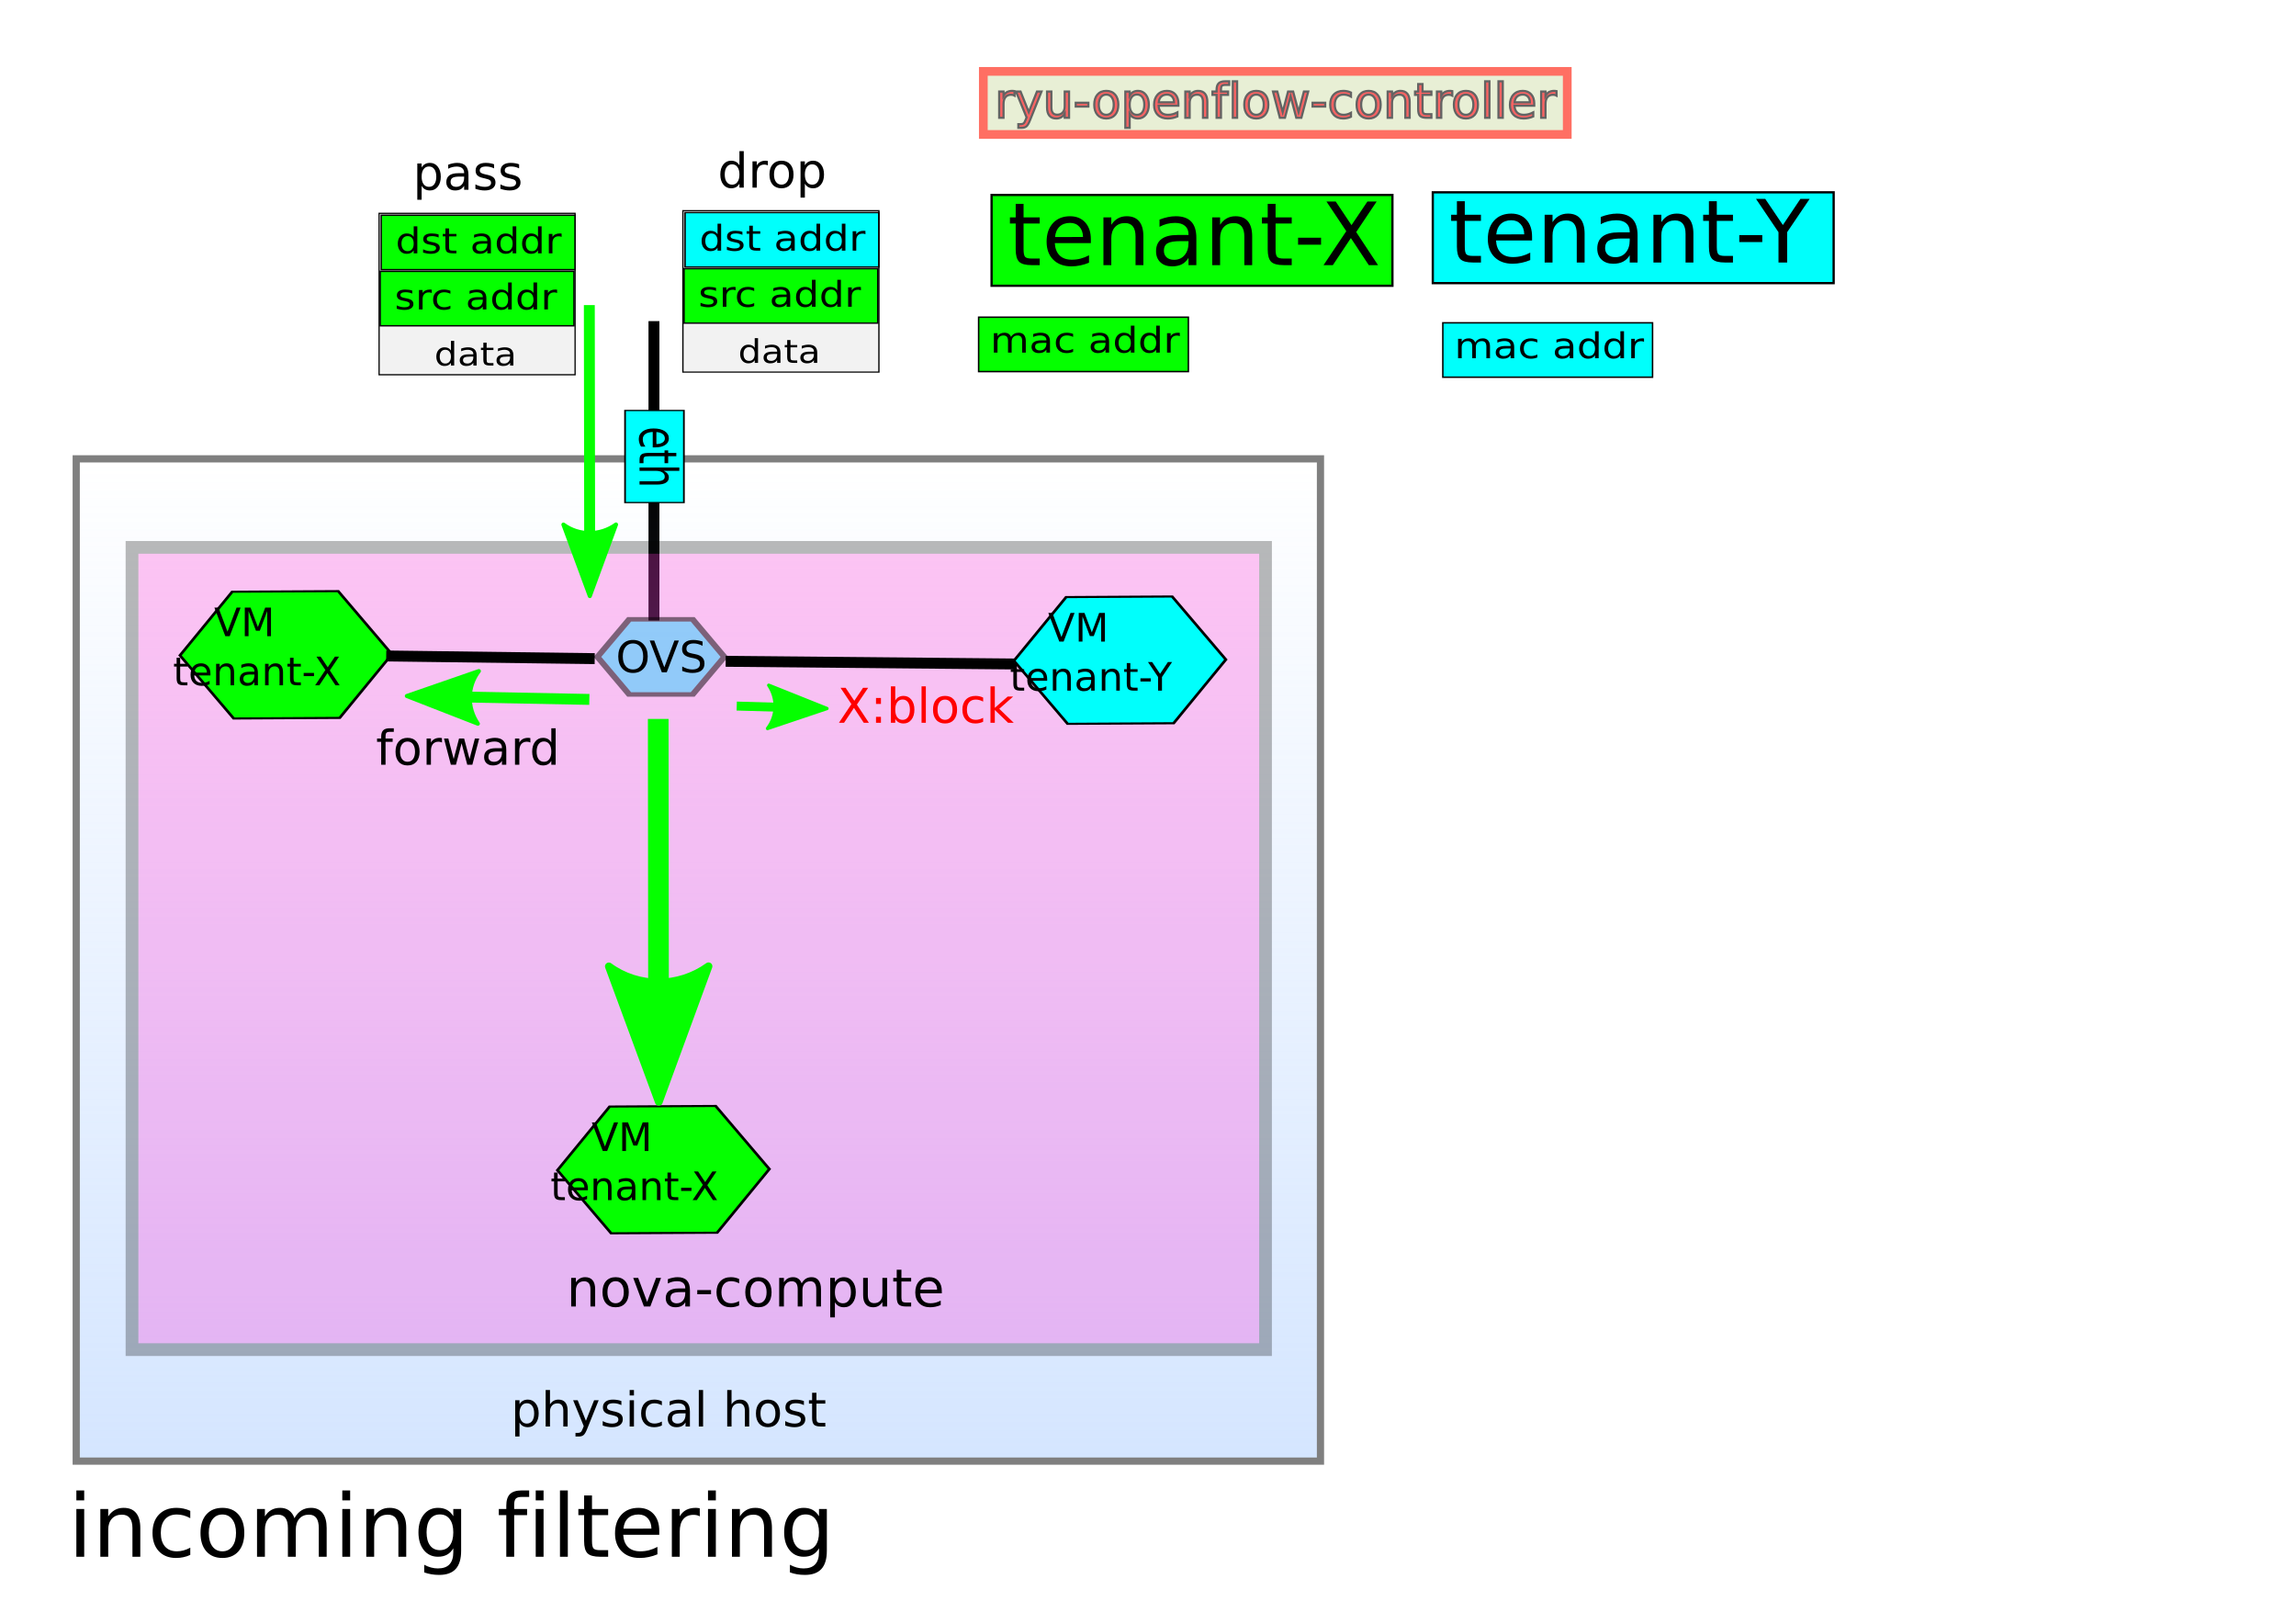
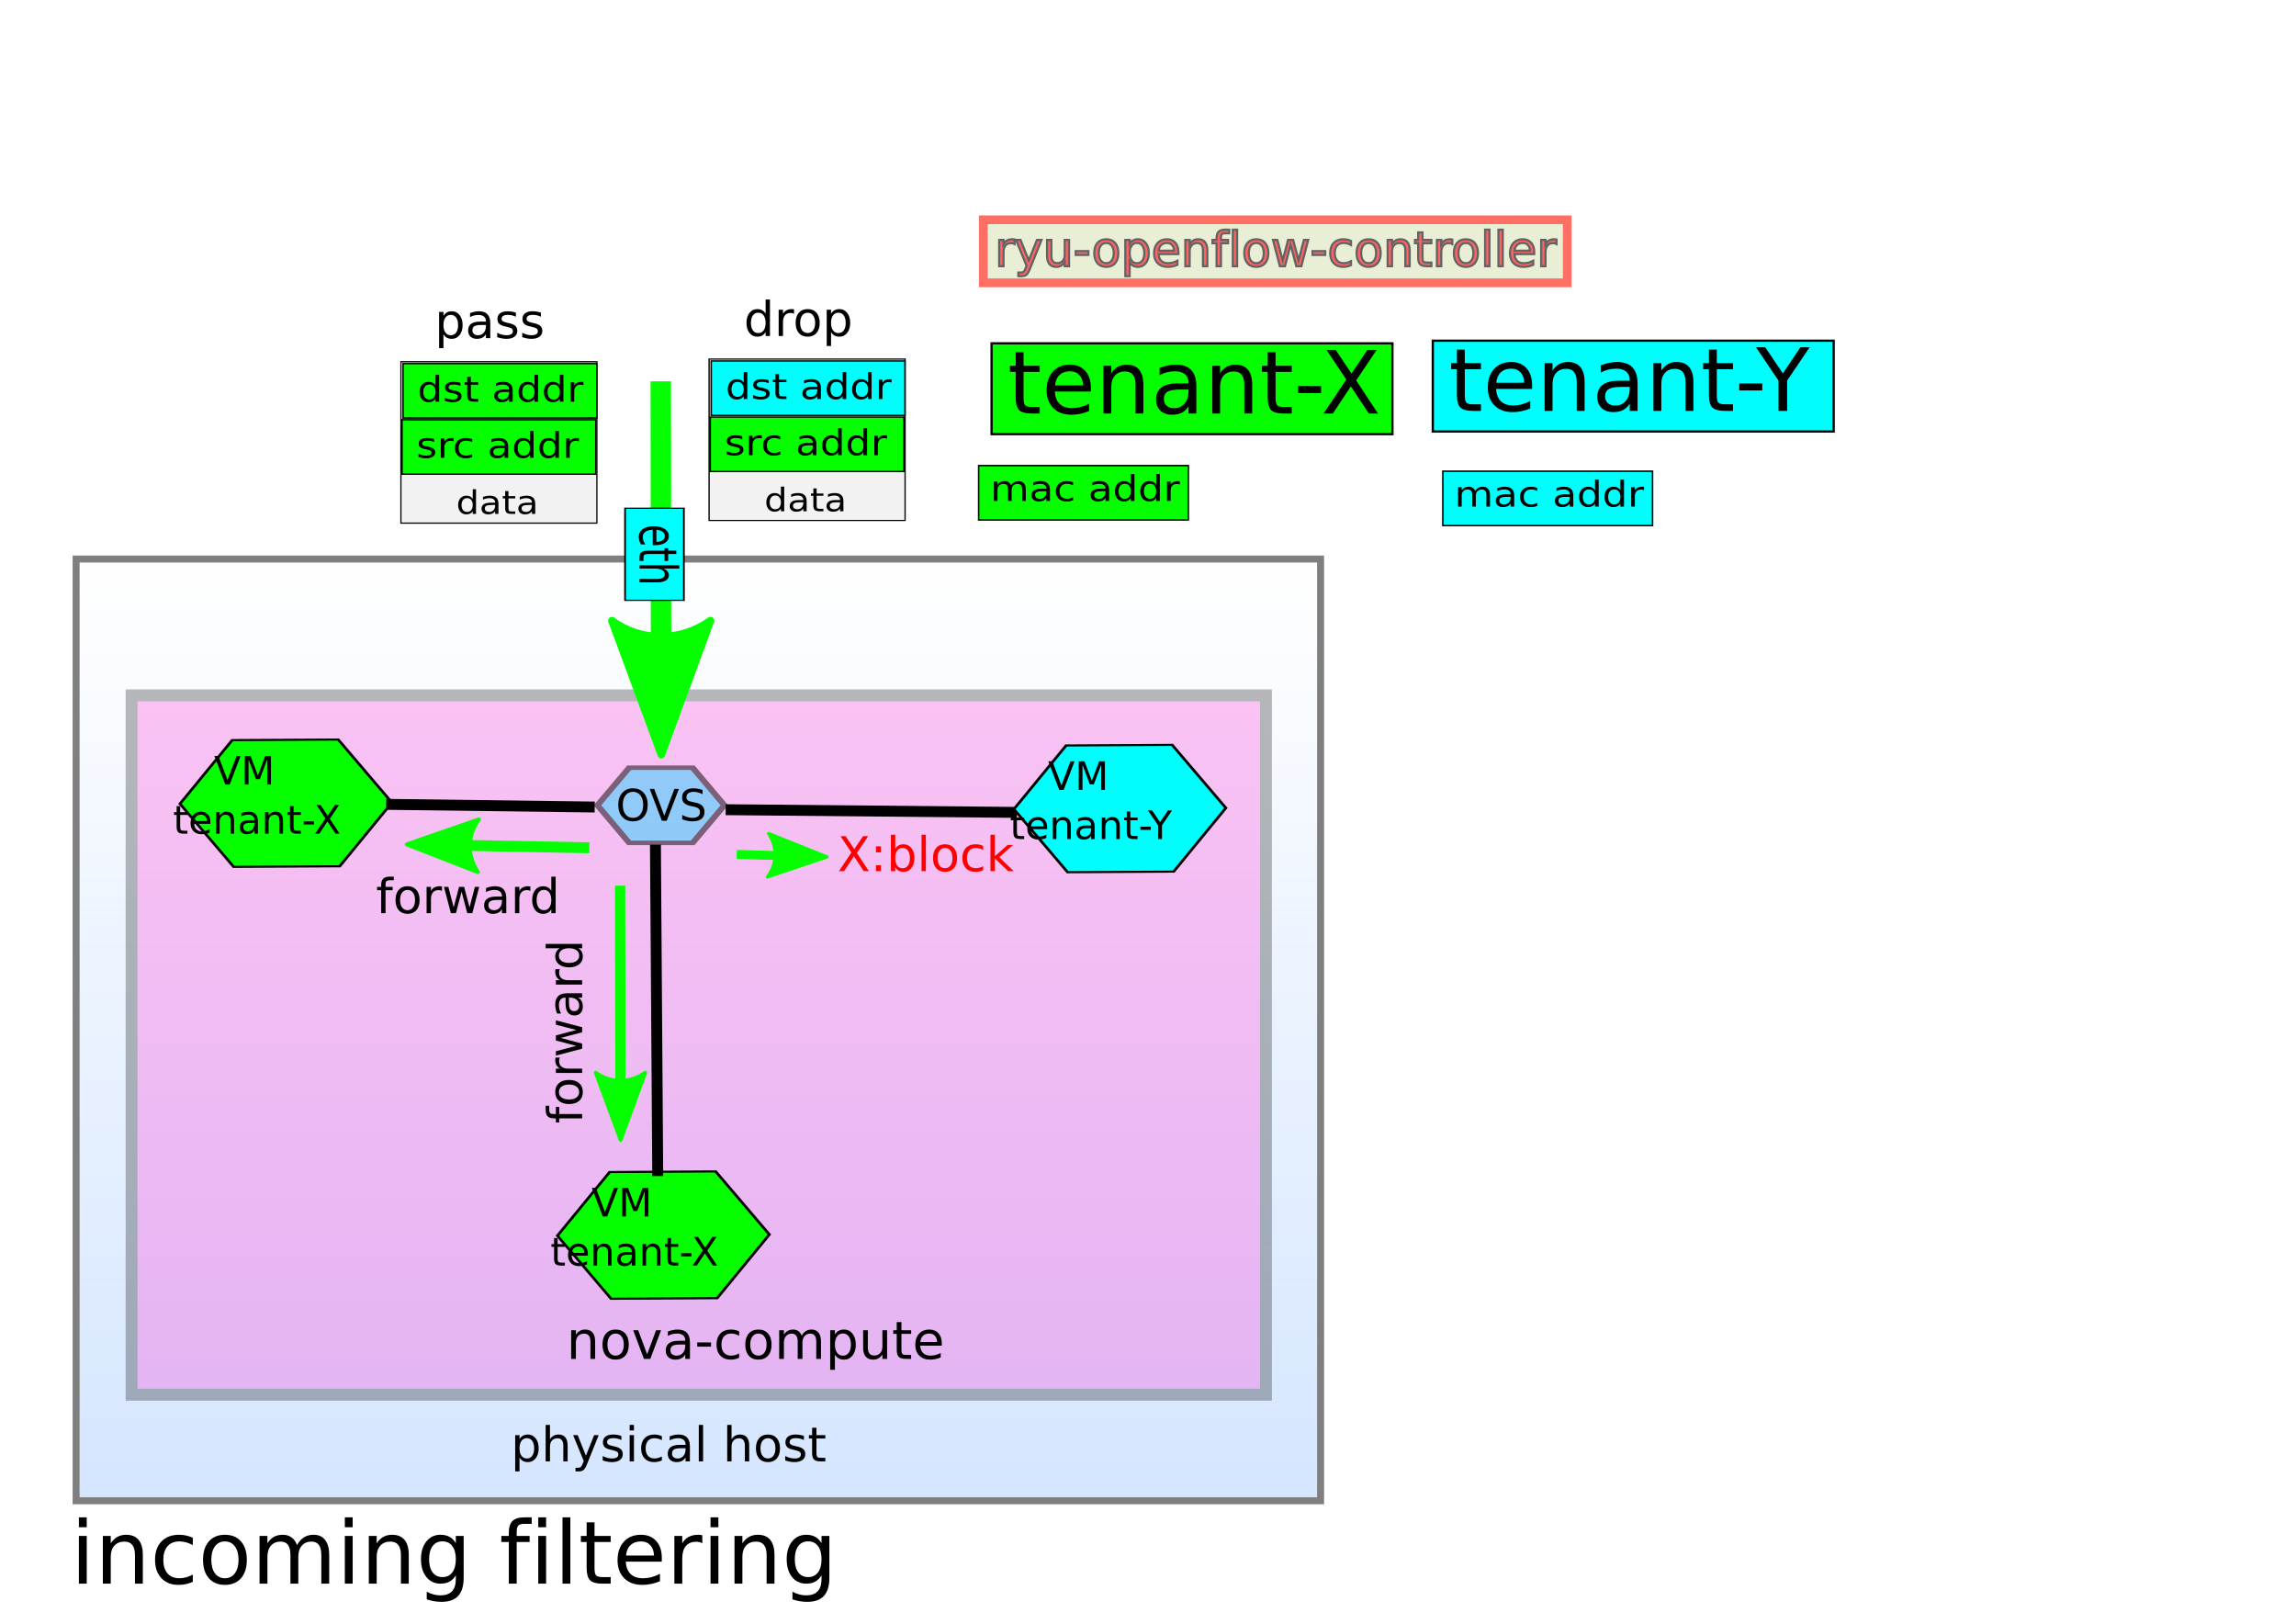
<svg xmlns="http://www.w3.org/2000/svg" xmlns:ns1="http://www.openswatchbook.org/uri/2009/osb" xmlns:xlink="http://www.w3.org/1999/xlink" width="1052.362" height="744.094" id="svg2" version="1.1">
  <defs id="defs4">
    <marker style="overflow:visible;" id="Arrow1Send" refX="0.0" refY="0.0" orient="auto">
      <path transform="scale(0.2) rotate(180) translate(6,0)" style="fill-rule:evenodd;stroke:#000000;stroke-width:1.0pt;marker-start:none;" d="M 0.0,0.0 L 5.0,-5.0 L -12.5,0.0 L 5.0,5.0 L 0.0,0.0 z " id="path4154" />
    </marker>
    <marker orient="auto" refY="0.0" refX="0.0" id="Arrow2Mend" style="overflow:visible;">
      <path id="path4166" style="font-size:12.0;fill-rule:evenodd;stroke-width:0.625;stroke-linejoin:round;" d="M 8.719,4.034 L -2.207,0.016 L 8.719,-4.002 C 6.973,-1.63 6.983,1.616 8.719,4.034 z " transform="scale(0.6) rotate(180) translate(0,0)" />
    </marker>
    <marker orient="auto" refY="0.0" refX="0.0" id="Arrow2Lstart" style="overflow:visible">
      <path id="path5113" style="font-size:12.0;fill-rule:evenodd;stroke-width:0.625;stroke-linejoin:round" d="M 8.719,4.034 L -2.207,0.016 L 8.719,-4.002 C 6.973,-1.63 6.983,1.616 8.719,4.034 z " transform="scale(1.1) translate(1,0)" />
    </marker>
    <linearGradient id="linearGradient6493" ns1:paint="solid">
      <stop style="stop-color:#000000;stop-opacity:1;" offset="0" id="stop6495" />
    </linearGradient>
    <linearGradient id="linearGradient5313" ns1:paint="solid">
      <stop style="stop-color:#5555ff;stop-opacity:1;" offset="0" id="stop5315" />
    </linearGradient>
    <marker orient="auto" refY="0.0" refX="0.0" id="Arrow1Mend" style="overflow:visible;">
      <path id="path5567" d="M 0.0,0.0 L 5.0,-5.0 L -12.5,0.0 L 5.0,5.0 L 0.0,0.0 z " style="fill-rule:evenodd;stroke:#000000;stroke-width:1.0pt;marker-start:none;" transform="scale(0.4) rotate(180) translate(10,0)" />
    </marker>
    <marker orient="auto" refY="0.0" refX="0.0" id="Arrow1Mstart" style="overflow:visible">
      <path id="path5564" d="M 0.0,0.0 L 5.0,-5.0 L -12.5,0.0 L 5.0,5.0 L 0.0,0.0 z " style="fill-rule:evenodd;stroke:#000000;stroke-width:1.0pt;marker-start:none" transform="scale(0.4) translate(10,0)" />
    </marker>
    <marker orient="auto" refY="0.0" refX="0.0" id="Arrow2Lend" style="overflow:visible;">
      <path id="path5579" style="font-size:12.0;fill-rule:evenodd;stroke-width:0.625;stroke-linejoin:round;" d="M 8.719,4.034 L -2.207,0.016 L 8.719,-4.002 C 6.973,-1.63 6.983,1.616 8.719,4.034 z " transform="scale(1.1) rotate(180) translate(1,0)" />
    </marker>
    <marker orient="auto" refY="0.0" refX="0.0" id="Arrow1Lend" style="overflow:visible;">
      <path id="path5561" d="M 0.0,0.0 L 5.0,-5.0 L -12.5,0.0 L 5.0,5.0 L 0.0,0.0 z " style="fill-rule:evenodd;stroke:#000000;stroke-width:1.0pt;marker-start:none;" transform="scale(0.8) rotate(180) translate(12.5,0)" />
    </marker>
    <marker orient="auto" refY="0.0" refX="0.0" id="Arrow1Lstart" style="overflow:visible">
      <path id="path5558" d="M 0.0,0.0 L 5.0,-5.0 L -12.5,0.0 L 5.0,5.0 L 0.0,0.0 z " style="fill-rule:evenodd;stroke:#000000;stroke-width:1.0pt;marker-start:none" transform="scale(0.8) translate(12.5,0)" />
    </marker>
    <linearGradient id="linearGradient5242" ns1:paint="solid">
      <stop style="stop-color:#7fff2a;stop-opacity:1;" offset="0" id="stop5244" />
    </linearGradient>
    <marker orient="auto" refY="0.0" refX="0.0" id="Arrow1LendM" style="overflow:visible;">
      <path id="path4159" d="M 0.0,0.0 L 5.0,-5.0 L -12.5,0.0 L 5.0,5.0 L 0.0,0.0 z " style="marker-start:none;stroke:#ff0000;stroke-width:1.0pt;fill:#ff0000;fill-rule:evenodd" transform="scale(0.8) rotate(180) translate(12.5,0)" />
    </marker>
    <marker orient="auto" refY="0.0" refX="0.0" id="Arrow1LendF" style="overflow:visible;">
      <path id="path4585" d="M 0.0,0.0 L 5.0,-5.0 L -12.5,0.0 L 5.0,5.0 L 0.0,0.0 z " style="marker-start:none;stroke:#ff0000;stroke-width:1.0pt;fill:#ff0000;fill-rule:evenodd" transform="scale(0.8) rotate(180) translate(12.5,0)" />
    </marker>
    <marker orient="auto" refY="0.0" refX="0.0" id="Arrow1Mend6" style="overflow:visible;">
      <path id="path5404" d="M 0.0,0.0 L 5.0,-5.0 L -12.5,0.0 L 5.0,5.0 L 0.0,0.0 z " style="marker-start:none;stroke:#ff0000;stroke-width:1.0pt;fill:#ff0000;fill-rule:evenodd" transform="scale(0.4) rotate(180) translate(10,0)" />
    </marker>
    <marker orient="auto" refY="0.0" refX="0.0" id="Arrow1MendN" style="overflow:visible;">
      <path id="path5645" d="M 0.0,0.0 L 5.0,-5.0 L -12.5,0.0 L 5.0,5.0 L 0.0,0.0 z " style="marker-start:none;stroke:#ff0000;stroke-width:1.0pt;fill:#ff0000;fill-rule:evenodd" transform="scale(0.4) rotate(180) translate(10,0)" />
    </marker>
    <linearGradient xlink:href="#linearGradient5343-7" id="linearGradient5349-6" x1="-532.439" y1="622.736" x2="-318.841" y2="622.736" gradientUnits="userSpaceOnUse" gradientTransform="matrix(0.8399013,0,0,1.846462,-201.5888,-629.6685)" />
    <linearGradient id="linearGradient5343-7">
      <stop style="stop-color:#aaccff;stop-opacity:1;" offset="0" id="stop5345-4" />
      <stop style="stop-color:#aaccff;stop-opacity:0;" offset="1" id="stop5347-4" />
    </linearGradient>
    <linearGradient y2="622.736" x2="-318.841" y1="622.736" x1="-532.439" gradientTransform="matrix(1.204265,0,0,2.660295,-344.1031,-1384.945)" gradientUnits="userSpaceOnUse" id="linearGradient6079-9" xlink:href="#linearGradient5343-7-4" />
    <linearGradient id="linearGradient5343-7-4">
      <stop style="stop-color:#aaccff;stop-opacity:1;" offset="0" id="stop5345-4-1" />
      <stop style="stop-color:#aaccff;stop-opacity:0;" offset="1" id="stop5347-4-6" />
    </linearGradient>
    <marker orient="auto" refY="0.0" refX="0.0" id="Arrow1Lenda" style="overflow:visible;">
      <path id="path5800" d="M 0.0,0.0 L 5.0,-5.0 L -12.5,0.0 L 5.0,5.0 L 0.0,0.0 z " style="marker-start:none;stroke:#05ff00;stroke-width:1.0pt;fill:#05ff00;fill-rule:evenodd" transform="scale(0.8) rotate(180) translate(12.5,0)" />
    </marker>
    <marker orient="auto" refY="0.0" refX="0.0" id="Arrow1Lendan" style="overflow:visible;">
      <path id="path5943" d="M 0.0,0.0 L 5.0,-5.0 L -12.5,0.0 L 5.0,5.0 L 0.0,0.0 z " style="fill-rule:evenodd;marker-start:none;stroke:#059500;stroke-width:1.0pt;fill:#059500" transform="scale(0.8) rotate(180) translate(12.5,0)" />
    </marker>
-     <linearGradient xlink:href="#linearGradient5343-7" id="linearGradient6508" gradientUnits="userSpaceOnUse" gradientTransform="matrix(2.160467,0,0,4.049081,171.3816,-2201.427)" x1="-532.439" y1="622.736" x2="-318.841" y2="622.736" />
+     <linearGradient xlink:href="#linearGradient5343-7" id="linearGradient6508" gradientUnits="userSpaceOnUse" gradientTransform="matrix(2.030025,0,0,4.049799,83.81093,-2201.874)" x1="-532.439" y1="622.736" x2="-318.841" y2="622.736" />
    <marker orient="auto" refY="0.0" refX="0.0" id="Arrow2MendC" style="overflow:visible;">
      <path id="path4651" style="stroke-linejoin:round;font-size:12.0;fill-rule:evenodd;stroke:#05ff00;stroke-width:0.625;fill:#05ff00" d="M 8.719,4.034 L -2.207,0.016 L 8.719,-4.002 C 6.973,-1.63 6.983,1.616 8.719,4.034 z " transform="scale(0.6) rotate(180) translate(0,0)" />
    </marker>
    <marker orient="auto" refY="0.0" refX="0.0" id="Arrow1Lend4" style="overflow:visible;">
      <path id="path6229" d="M 0.0,0.0 L 5.0,-5.0 L -12.5,0.0 L 5.0,5.0 L 0.0,0.0 z " style="marker-start:none;stroke:#0000ff;stroke-width:1.0pt;fill:#0000ff;fill-rule:evenodd" transform="scale(0.8) rotate(180) translate(12.5,0)" />
    </marker>
    <marker orient="auto" refY="0" refX="0" id="Arrow2MendC-8" style="overflow:visible">
      <path id="path4651-7" style="font-size:12px;fill:#05ff00;fill-rule:evenodd;stroke:#05ff00;stroke-width:0.625;stroke-linejoin:round" d="M 8.719,4.034 -2.207,0.016 8.719,-4.002 c -1.745,2.372 -1.735,5.617 -6e-7,8.035 z" transform="scale(-0.6,-0.6)" />
    </marker>
    <marker orient="auto" refY="0" refX="0" id="Arrow2MendC-9" style="overflow:visible">
      <path id="path4651-2" style="font-size:12px;fill:#05ff00;fill-rule:evenodd;stroke:#05ff00;stroke-width:0.625;stroke-linejoin:round" d="M 8.719,4.034 -2.207,0.016 8.719,-4.002 c -1.745,2.372 -1.735,5.617 -6e-7,8.035 z" transform="scale(-0.6,-0.6)" />
    </marker>
    <marker orient="auto" refY="0" refX="0" id="Arrow2MendC-1" style="overflow:visible">
      <path id="path4651-75" style="font-size:12px;fill:#05ff00;fill-rule:evenodd;stroke:#05ff00;stroke-width:0.625;stroke-linejoin:round" d="M 8.719,4.034 -2.207,0.016 8.719,-4.002 c -1.745,2.372 -1.735,5.617 -6e-7,8.035 z" transform="scale(-0.6,-0.6)" />
    </marker>
  </defs>
  <g id="layer1" transform="translate(0,-308.2677)">
-     <path style="fill:none;stroke:#000000;stroke-width:5;stroke-linecap:butt;stroke-linejoin:miter;stroke-miterlimit:4;stroke-opacity:1;stroke-dasharray:none" d="m 299.735,592.641 0,-137.211" id="path6078" />
-     <rect style="opacity:0.5;fill:url(#linearGradient6508);fill-opacity:1;fill-rule:evenodd;stroke:#000000;stroke-width:3.305;stroke-linecap:butt;stroke-linejoin:miter;stroke-miterlimit:4;stroke-opacity:1;stroke-dasharray:none" id="rect3065-4" width="459.312" height="570.299" x="-977.855" y="34.934" transform="matrix(0,-1,1,0,0,0)" />
+     <rect style="opacity:0.5;fill:url(#linearGradient6508);fill-opacity:1;fill-rule:evenodd;stroke:#000000;stroke-width:3.204;stroke-linecap:butt;stroke-linejoin:miter;stroke-miterlimit:4;stroke-opacity:1;stroke-dasharray:none" id="rect3065-4" width="431.58" height="570.4" x="-996.039" y="34.883" transform="matrix(0,-1,1,0,0,0)" />
    <a id="a4003" transform="matrix(1,0,0,0.8189668,-0.728701,296.315)" style="fill:#ff2ad4;fill-opacity:1" />
    <path style="opacity:0.275;fill:#dd6de5;fill-opacity:0.467;fill-rule:nonzero;stroke:#ff0000;stroke-width:4.274;stroke-linecap:butt;stroke-miterlimit:4;stroke-opacity:1;stroke-dasharray:2.137, 2.137;stroke-dashoffset:0" d="" id="path4088" transform="translate(0,308.2677)" />
-     <rect y="559.109" x="60.505" height="367.652" width="519.549" id="rect5351-5" style="opacity:0.275;fill:#ff2ad4;fill-opacity:1;fill-rule:evenodd;stroke:#000000;stroke-width:5.835px;stroke-linecap:butt;stroke-linejoin:miter;stroke-opacity:1" />
-     <text id="text5353-2" y="906.999" x="259.609" style="font-size:24px;font-style:normal;font-weight:normal;line-height:125%;letter-spacing:0px;word-spacing:0px;fill:#000000;fill-opacity:1;stroke:none;font-family:Bitstream Vera Sans" xml:space="preserve">
-       <tspan y="906.999" x="259.609" id="tspan5355-6">nova-compute</tspan>
-     </text>
-     <path transform="matrix(0.6950645,0,0,0.4799176,209.2461,569.6478)" d="m 171.85,632.48 -69.883,0.568 -35.433,-60.236 34.45,-60.804 69.883,-0.568 35.433,60.236 z" id="path5250" style="fill:#05ff00;fill-opacity:1;fill-rule:nonzero;stroke:#000000;stroke-width:2;stroke-linecap:butt;stroke-miterlimit:4;stroke-opacity:1;stroke-dasharray:none;stroke-dashoffset:0" />
-     <text id="text5274" y="835.749" x="305.071" style="font-size:18px;font-style:normal;font-weight:normal;text-align:center;line-height:125%;letter-spacing:0px;word-spacing:0px;text-anchor:middle;fill:#000000;fill-opacity:1;stroke:none;font-family:Bitstream Vera Sans" xml:space="preserve">
-       <tspan style="font-size:18px;font-style:normal;font-variant:normal;font-weight:normal;font-stretch:normal;text-align:center;line-height:125%;writing-mode:lr-tb;text-anchor:middle;font-family:Bitstream Vera Sans;-inkscape-font-specification:Bitstream Vera Sans" y="835.749" x="305.071" id="tspan5276">VM</tspan>
-       <tspan id="tspan3167" style="font-size:18px;font-style:normal;font-variant:normal;font-weight:normal;font-stretch:normal;text-align:center;line-height:125%;writing-mode:lr-tb;text-anchor:middle;font-family:Bitstream Vera Sans;-inkscape-font-specification:Bitstream Vera Sans" y="858.249" x="305.071">tenant-X</tspan>
-     </text>
-     <path transform="matrix(1.008643,0,0,0.6892304,39.99481,438.1207)" d="m 289.533,248.362 -14.423,24.982 -28.846,0 -14.423,-24.982 14.423,-24.982 28.846,0 z" id="path5523-9" style="opacity:0.5;fill:#2ad4ff;fill-opacity:1;fill-rule:nonzero;stroke:#000000;stroke-width:3;stroke-linecap:butt;stroke-miterlimit:4;stroke-opacity:1;stroke-dasharray:none;stroke-dashoffset:0" />
-     <text id="text5525-6" y="616.381" x="282.251" style="font-size:20px;font-style:normal;font-weight:normal;line-height:125%;letter-spacing:0px;word-spacing:0px;fill:#000000;fill-opacity:1;stroke:none;font-family:Bitstream Vera Sans" xml:space="preserve">
-       <tspan y="616.381" x="282.251" id="tspan5527-5">OVS</tspan>
-     </text>
-     <path id="path6228" d="m 301.697,637.728 0.168,162.959" style="fill:none;stroke:#05ff00;stroke-width:9.475;stroke-linecap:butt;stroke-linejoin:miter;stroke-miterlimit:4;stroke-opacity:1;stroke-dasharray:none;marker-end:url(#Arrow2MendC)" />
-     <text xml:space="preserve" style="font-size:22px;font-style:normal;font-weight:normal;line-height:125%;letter-spacing:0px;word-spacing:0px;fill:#000000;fill-opacity:1;stroke:none;font-family:Bitstream Vera Sans" x="234.134" y="961.994" id="text3193">
-       <tspan id="tspan3195" x="234.134" y="961.994">physical host</tspan>
-     </text>
-     <text xml:space="preserve" style="font-size:40px;font-style:normal;font-weight:normal;line-height:125%;letter-spacing:0px;word-spacing:0px;fill:#000000;fill-opacity:1;stroke:none;font-family:Bitstream Vera Sans" x="31.233" y="1021.677" id="text6045">
-       <tspan x="31.233" y="1021.677" id="tspan3090">incoming filtering</tspan>
-     </text>
-     <g id="g6280" transform="translate(38.34449,-222.2826)">
+     <rect y="626.917" x="60.313" height="320.489" width="519.934" id="rect5351-5" style="opacity:0.275;fill:#ff2ad4;fill-opacity:1;fill-rule:evenodd;stroke:#000000;stroke-width:5.45px;stroke-linecap:butt;stroke-linejoin:miter;stroke-opacity:1" />
+     <text id="text5353-2" y="930.999" x="259.609" style="font-size:24px;font-style:normal;font-weight:normal;line-height:125%;letter-spacing:0px;word-spacing:0px;fill:#000000;fill-opacity:1;stroke:none;font-family:Bitstream Vera Sans" xml:space="preserve">
+       <tspan y="930.999" x="259.609" id="tspan5355-6">nova-compute</tspan>
+     </text>
+     <path transform="matrix(0.6950645,0,0,0.4799176,209.2461,599.6478)" d="m 171.85,632.48 -69.883,0.568 -35.433,-60.236 34.45,-60.804 69.883,-0.568 35.433,60.236 z" id="path5250" style="fill:#05ff00;fill-opacity:1;fill-rule:nonzero;stroke:#000000;stroke-width:2;stroke-linecap:butt;stroke-miterlimit:4;stroke-opacity:1;stroke-dasharray:none;stroke-dashoffset:0" />
+     <text id="text5274" y="865.749" x="305.071" style="font-size:18px;font-style:normal;font-weight:normal;text-align:center;line-height:125%;letter-spacing:0px;word-spacing:0px;text-anchor:middle;fill:#000000;fill-opacity:1;stroke:none;font-family:Bitstream Vera Sans" xml:space="preserve">
+       <tspan style="font-size:18px;font-style:normal;font-variant:normal;font-weight:normal;font-stretch:normal;text-align:center;line-height:125%;writing-mode:lr-tb;text-anchor:middle;font-family:Bitstream Vera Sans;-inkscape-font-specification:Bitstream Vera Sans" y="865.749" x="305.071" id="tspan5276">VM</tspan>
+       <tspan id="tspan3167" style="font-size:18px;font-style:normal;font-variant:normal;font-weight:normal;font-stretch:normal;text-align:center;line-height:125%;writing-mode:lr-tb;text-anchor:middle;font-family:Bitstream Vera Sans;-inkscape-font-specification:Bitstream Vera Sans" y="888.249" x="305.071">tenant-X</tspan>
+     </text>
+     <path transform="matrix(1.008643,0,0,0.6892304,39.99481,506.1207)" d="m 289.533,248.362 -14.423,24.982 -28.846,0 -14.423,-24.982 14.423,-24.982 28.846,0 z" id="path5523-9" style="opacity:0.5;fill:#2ad4ff;fill-opacity:1;fill-rule:nonzero;stroke:#000000;stroke-width:3;stroke-linecap:butt;stroke-miterlimit:4;stroke-opacity:1;stroke-dasharray:none;stroke-dashoffset:0" />
+     <text id="text5525-6" y="684.381" x="282.251" style="font-size:20px;font-style:normal;font-weight:normal;line-height:125%;letter-spacing:0px;word-spacing:0px;fill:#000000;fill-opacity:1;stroke:none;font-family:Bitstream Vera Sans" xml:space="preserve">
+       <tspan y="684.381" x="282.251" id="tspan5527-5">OVS</tspan>
+     </text>
+     <path id="path6228" d="m 302.856,483.009 0.168,158.684" style="fill:none;stroke:#05ff00;stroke-width:9.363;stroke-linecap:butt;stroke-linejoin:miter;stroke-miterlimit:4;stroke-opacity:1;stroke-dasharray:none;marker-end:url(#Arrow2MendC)" />
+     <text xml:space="preserve" style="font-size:22px;font-style:normal;font-weight:normal;line-height:125%;letter-spacing:0px;word-spacing:0px;fill:#000000;fill-opacity:1;stroke:none;font-family:Bitstream Vera Sans" x="234.134" y="977.994" id="text3193">
+       <tspan id="tspan3195" x="234.134" y="977.994">physical host</tspan>
+     </text>
+     <text xml:space="preserve" style="font-size:40px;font-style:normal;font-weight:normal;line-height:125%;letter-spacing:0px;word-spacing:0px;fill:#000000;fill-opacity:1;stroke:none;font-family:Bitstream Vera Sans" x="32.393" y="1034.012" id="text6045">
+       <tspan x="32.393" y="1034.012" id="tspan3090">incoming filtering</tspan>
+     </text>
+     <g id="g6280" transform="translate(38.34449,-177.4767)">
      <g transform="matrix(1,0,0,0.7140965,-474.3806,289.0946)" id="g5864-4">
        <rect style="fill:#00ffff;fill-rule:evenodd;stroke:#000000;stroke-width:0.795px;stroke-linecap:butt;stroke-linejoin:miter;stroke-opacity:1" id="rect5858-6" width="26.969" height="59.086" x="722.527" y="601.553" />
        <text xml:space="preserve" style="font-size:24px;font-style:normal;font-weight:normal;line-height:125%;letter-spacing:0px;word-spacing:0px;fill:#000000;fill-opacity:1;stroke:none;font-family:Bitstream Vera Sans" x="611.766" y="-729.165" id="text5860-69" transform="matrix(0,1,-1,0,0,0)">
          <tspan id="tspan5862-8" x="611.766" y="-729.165">eth</tspan>
        </text>
      </g>
    </g>
    <text xml:space="preserve" style="font-size:40px;font-style:normal;font-weight:normal;line-height:125%;letter-spacing:0px;word-spacing:0px;fill:#05ff00;fill-opacity:1;stroke:none;font-family:Bitstream Vera Sans" x="459.413" y="697.025" id="text6080">
      <tspan id="tspan6082" x="459.413" y="697.025" />
    </text>
    <flowRoot xml:space="preserve" id="flowRoot6500" style="fill:black;stroke:none;stroke-opacity:1;stroke-width:1px;stroke-linejoin:miter;stroke-linecap:butt;fill-opacity:1;font-family:Bitstream Vera Sans;font-style:normal;font-weight:normal;font-size:40px;line-height:125%;letter-spacing:0px;word-spacing:0px">
      <flowRegion id="flowRegion6502">
        <rect id="rect6504" width="978.856" height="519.443" x="-91.883" y="261.404" />
      </flowRegion>
      <flowPara id="flowPara6506" />
    </flowRoot>
-     <g id="g5284-2" transform="matrix(0.7624367,0,0,0.6771186,-166.0814,112.8842)">
+     <g id="g5284-2" transform="matrix(0.7624367,0,0,0.6771186,-154.0814,180.8842)">
      <rect style="fill:#f2f2f2;stroke:#000000;stroke-width:0.786px;stroke-linecap:butt;stroke-linejoin:miter;stroke-opacity:1" id="rect5232-3" width="117.824" height="109.249" x="628.37" y="431.129" />
      <rect style="fill:#00fffc;fill-opacity:1;fill-rule:evenodd;stroke:#000000;stroke-width:0.909px;stroke-linecap:butt;stroke-linejoin:miter;stroke-opacity:1" id="rect5234-1" width="116.475" height="36.844" x="629.657" y="432.415" />
      <text xml:space="preserve" style="font-size:24px;font-style:normal;font-weight:normal;line-height:125%;letter-spacing:0px;word-spacing:0px;fill:#000000;fill-opacity:1;stroke:none;font-family:Bitstream Vera Sans" x="638.278" y="458.188" id="text5236-0">
        <tspan id="tspan5238-7" x="638.278" y="458.188">dst addr</tspan>
      </text>
      <rect style="fill:#05ff00;fill-opacity:1;fill-rule:evenodd;stroke:#000000;stroke-width:0.909px;stroke-linecap:butt;stroke-linejoin:miter;stroke-opacity:1" id="rect5234-2-4" width="116.475" height="36.844" x="629.044" y="470.394" />
      <text xml:space="preserve" style="font-size:24px;font-style:normal;font-weight:normal;line-height:125%;letter-spacing:0px;word-spacing:0px;fill:#000000;fill-opacity:1;stroke:none;font-family:Bitstream Vera Sans" x="637.665" y="496.166" id="text5236-9-8">
        <tspan id="tspan5238-6-0" x="637.665" y="496.166">src addr</tspan>
      </text>
      <text xml:space="preserve" style="font-size:22px;font-style:normal;font-weight:normal;line-height:125%;letter-spacing:0px;word-spacing:0px;fill:#000000;fill-opacity:1;stroke:none;font-family:Bitstream Vera Sans" x="661.555" y="534.144" id="text5280-1">
        <tspan id="tspan5282-8" x="661.555" y="534.144">data</tspan>
      </text>
    </g>
-     <rect y="396.402" x="656.713" height="41.623" width="183.735" id="rect5364-7" style="fill:#00fffc;fill-opacity:1;fill-rule:evenodd;stroke:#000000;stroke-width:1.03px;stroke-linecap:butt;stroke-linejoin:miter;stroke-opacity:1" />
-     <text id="text5366-8" y="428.564" x="664.049" style="font-size:40px;font-style:normal;font-weight:normal;line-height:125%;letter-spacing:0px;word-spacing:0px;fill:#000000;fill-opacity:1;stroke:none;font-family:Bitstream Vera Sans" xml:space="preserve">
-       <tspan y="428.564" x="664.049" id="tspan5368-6">tenant-Y</tspan>
-     </text>
-     <rect y="456.207" x="661.313" height="24.922" width="96.13" id="rect5234-2-4-7-9" style="fill:#00fffc;fill-opacity:1;fill-rule:evenodd;stroke:#000000;stroke-width:0.679px;stroke-linecap:butt;stroke-linejoin:miter;stroke-opacity:1" />
-     <text transform="scale(1.061132,0.9423896)" id="text5236-9-8-1-8" y="501.302" x="628.241" style="font-size:17.244px;font-style:normal;font-weight:normal;line-height:125%;letter-spacing:0px;word-spacing:0px;fill:#000000;fill-opacity:1;stroke:none;font-family:Bitstream Vera Sans" xml:space="preserve">
-       <tspan y="501.302" x="628.241" id="tspan5238-6-0-7-5">mac addr</tspan>
-     </text>
-     <g id="g6423" transform="translate(369.8766,-253.7191)" style="opacity:0.613;fill:#3866a9;fill-opacity:0.467">
+     <rect y="464.402" x="656.713" height="41.623" width="183.735" id="rect5364-7" style="fill:#00fffc;fill-opacity:1;fill-rule:evenodd;stroke:#000000;stroke-width:1.03px;stroke-linecap:butt;stroke-linejoin:miter;stroke-opacity:1" />
+     <text id="text5366-8" y="496.564" x="664.049" style="font-size:40px;font-style:normal;font-weight:normal;line-height:125%;letter-spacing:0px;word-spacing:0px;fill:#000000;fill-opacity:1;stroke:none;font-family:Bitstream Vera Sans" xml:space="preserve">
+       <tspan y="496.564" x="664.049" id="tspan5368-6">tenant-Y</tspan>
+     </text>
+     <rect y="524.207" x="661.313" height="24.922" width="96.13" id="rect5234-2-4-7-9" style="fill:#00fffc;fill-opacity:1;fill-rule:evenodd;stroke:#000000;stroke-width:0.679px;stroke-linecap:butt;stroke-linejoin:miter;stroke-opacity:1" />
+     <text transform="scale(1.061132,0.9423896)" id="text5236-9-8-1-8" y="573.459" x="628.241" style="font-size:17.244px;font-style:normal;font-weight:normal;line-height:125%;letter-spacing:0px;word-spacing:0px;fill:#000000;fill-opacity:1;stroke:none;font-family:Bitstream Vera Sans" xml:space="preserve">
+       <tspan y="573.459" x="628.241" id="tspan5238-6-0-7-5">mac addr</tspan>
+     </text>
+     <g id="g6423" transform="translate(369.8766,-185.7191)" style="opacity:0.613;fill:#3866a9;fill-opacity:0.467">
      <rect style="fill:#b1c76d;fill-opacity:0.467;fill-rule:evenodd;stroke:#ff1300;stroke-width:4;stroke-linecap:butt;stroke-linejoin:miter;stroke-miterlimit:4;stroke-opacity:1;stroke-dasharray:none" id="rect6358-7" width="267.639" height="28.904" x="80.828" y="594.698" />
      <text id="text6360-0" y="615.967" x="86.098" style="font-size:22px;font-style:normal;font-weight:normal;line-height:125%;letter-spacing:0px;word-spacing:0px;fill:#3866a9;fill-opacity:0.467;stroke:none;font-family:Bitstream Vera Sans" xml:space="preserve">
        <tspan y="615.967" x="86.098" id="tspan6362-5" style="fill:#ff0000;fill-opacity:1;stroke:#000000;stroke-opacity:1">ryu-openflow-controller</tspan>
      </text>
    </g>
-     <rect y="397.606" x="454.484" height="41.623" width="183.735" id="rect5364" style="fill:#05ff00;fill-opacity:1;fill-rule:evenodd;stroke:#000000;stroke-width:1.03px;stroke-linecap:butt;stroke-linejoin:miter;stroke-opacity:1" />
-     <text id="text5366" y="429.768" x="461.819" style="font-size:40px;font-style:normal;font-weight:normal;line-height:125%;letter-spacing:0px;word-spacing:0px;fill:#000000;fill-opacity:1;stroke:none;font-family:Bitstream Vera Sans" xml:space="preserve">
-       <tspan y="429.768" x="461.819" id="tspan5368">tenant-X</tspan>
-     </text>
-     <rect y="453.632" x="448.551" height="24.922" width="96.13" id="rect5234-2-4-7" style="fill:#05ff00;fill-opacity:1;fill-rule:evenodd;stroke:#000000;stroke-width:0.679px;stroke-linecap:butt;stroke-linejoin:miter;stroke-opacity:1" />
-     <text transform="scale(1.061132,0.9423896)" id="text5236-9-8-1" y="498.568" x="427.736" style="font-size:17.244px;font-style:normal;font-weight:normal;line-height:125%;letter-spacing:0px;word-spacing:0px;fill:#000000;fill-opacity:1;stroke:none;font-family:Bitstream Vera Sans" xml:space="preserve">
-       <tspan y="498.568" x="427.736" id="tspan5238-6-0-7">mac addr</tspan>
-     </text>
-     <path transform="matrix(0.6950645,0,0,0.4799176,36.24517,333.7216)" d="m 171.85,632.48 -69.883,0.568 -35.433,-60.236 34.45,-60.804 69.883,-0.568 35.433,60.236 z" id="path5250-9" style="fill:#05ff00;fill-opacity:1;fill-rule:nonzero;stroke:#000000;stroke-width:2;stroke-linecap:butt;stroke-miterlimit:4;stroke-opacity:1;stroke-dasharray:none;stroke-dashoffset:0" />
-     <text id="text5274-7" y="599.822" x="132.07" style="font-size:18px;font-style:normal;font-weight:normal;text-align:center;line-height:125%;letter-spacing:0px;word-spacing:0px;text-anchor:middle;fill:#000000;fill-opacity:1;stroke:none;font-family:Bitstream Vera Sans" xml:space="preserve">
-       <tspan style="font-size:18px;font-style:normal;font-variant:normal;font-weight:normal;font-stretch:normal;text-align:center;line-height:125%;writing-mode:lr-tb;text-anchor:middle;font-family:Bitstream Vera Sans;-inkscape-font-specification:Bitstream Vera Sans" y="599.822" x="132.07" id="tspan5276-5">VM</tspan>
-       <tspan id="tspan3167-3" style="font-size:18px;font-style:normal;font-variant:normal;font-weight:normal;font-stretch:normal;text-align:center;line-height:125%;writing-mode:lr-tb;text-anchor:middle;font-family:Bitstream Vera Sans;-inkscape-font-specification:Bitstream Vera Sans" y="622.322" x="132.07">tenant-X</tspan>
-     </text>
-     <path transform="matrix(0.6950645,0,0,0.4799176,418.4768,336.1718)" d="m 171.85,632.48 -69.883,0.568 -35.433,-60.236 34.45,-60.804 69.883,-0.568 35.433,60.236 z" id="path5250-8" style="fill:#00fffc;fill-opacity:1;fill-rule:nonzero;stroke:#000000;stroke-width:2;stroke-linecap:butt;stroke-miterlimit:4;stroke-opacity:1;stroke-dasharray:none;stroke-dashoffset:0" />
-     <text id="text5274-8" y="602.273" x="514.302" style="font-size:18px;font-style:normal;font-weight:normal;text-align:center;line-height:125%;letter-spacing:0px;word-spacing:0px;text-anchor:middle;fill:#000000;fill-opacity:1;stroke:none;font-family:Bitstream Vera Sans" xml:space="preserve">
-       <tspan style="font-size:18px;font-style:normal;font-variant:normal;font-weight:normal;font-stretch:normal;text-align:center;line-height:125%;writing-mode:lr-tb;text-anchor:middle;font-family:Bitstream Vera Sans;-inkscape-font-specification:Bitstream Vera Sans" y="602.273" x="514.302" id="tspan5276-3">VM</tspan>
-       <tspan id="tspan3167-1" style="font-size:18px;font-style:normal;font-variant:normal;font-weight:normal;font-stretch:normal;text-align:center;line-height:125%;writing-mode:lr-tb;text-anchor:middle;font-family:Bitstream Vera Sans;-inkscape-font-specification:Bitstream Vera Sans" y="624.773" x="514.302">tenant-Y</tspan>
-     </text>
-     <text xml:space="preserve" style="font-size:22px;font-style:normal;font-weight:normal;line-height:125%;letter-spacing:0px;word-spacing:0px;fill:#000000;fill-opacity:1;stroke:none;font-family:Bitstream Vera Sans" x="328.933" y="394.24" id="text3311">
-       <tspan id="tspan3313" x="328.933" y="394.24">drop</tspan>
-     </text>
-     <text xml:space="preserve" style="font-size:22px;font-style:normal;font-weight:normal;line-height:125%;letter-spacing:0px;word-spacing:0px;fill:#000000;fill-opacity:1;stroke:none;font-family:Bitstream Vera Sans" x="383.863" y="639.503" id="text3315">
-       <tspan id="tspan3317" x="383.863" y="639.503" style="font-size:22px;fill:#ff0000">X:block</tspan>
-     </text>
-     <rect y="406.028" x="173.757" height="73.974" width="89.833" id="rect5232-3-7" style="fill:#f2f2f2;stroke:#000000;stroke-width:0.564px;stroke-linecap:butt;stroke-linejoin:miter;stroke-opacity:1" />
-     <rect y="406.899" x="174.738" height="24.948" width="88.805" id="rect5234-1-0" style="fill:#05ff00;fill-opacity:1;fill-rule:evenodd;stroke:#000000;stroke-width:0.653px;stroke-linecap:butt;stroke-linejoin:miter;stroke-opacity:1" />
-     <text id="text5236-0-4" y="450.292" x="170.866" style="font-size:17.244px;font-style:normal;font-weight:normal;line-height:125%;letter-spacing:0px;word-spacing:0px;fill:#000000;fill-opacity:1;stroke:none;font-family:Bitstream Vera Sans" xml:space="preserve" transform="scale(1.061132,0.9423896)">
-       <tspan y="450.292" x="170.866" id="tspan5238-7-8">dst addr</tspan>
-     </text>
-     <rect y="432.615" x="174.271" height="24.948" width="88.805" id="rect5234-2-4-0" style="fill:#05ff00;fill-opacity:1;fill-rule:evenodd;stroke:#000000;stroke-width:0.653px;stroke-linecap:butt;stroke-linejoin:miter;stroke-opacity:1" />
-     <text id="text5236-9-8-4" y="477.579" x="170.426" style="font-size:17.244px;font-style:normal;font-weight:normal;line-height:125%;letter-spacing:0px;word-spacing:0px;fill:#000000;fill-opacity:1;stroke:none;font-family:Bitstream Vera Sans" xml:space="preserve" transform="scale(1.061132,0.9423896)">
-       <tspan y="477.579" x="170.426" id="tspan5238-6-0-2">src addr</tspan>
-     </text>
-     <text id="text5280-1-9" y="504.867" x="187.591" style="font-size:15.807px;font-style:normal;font-weight:normal;line-height:125%;letter-spacing:0px;word-spacing:0px;fill:#000000;fill-opacity:1;stroke:none;font-family:Bitstream Vera Sans" xml:space="preserve" transform="scale(1.061132,0.9423896)">
-       <tspan y="504.867" x="187.591" id="tspan5282-8-6">data</tspan>
-     </text>
-     <text xml:space="preserve" style="font-size:22px;font-style:normal;font-weight:normal;line-height:125%;letter-spacing:0px;word-spacing:0px;fill:#000000;fill-opacity:1;stroke:none;font-family:Bitstream Vera Sans" x="189.271" y="395.236" id="text3373">
-       <tspan id="tspan3375" x="189.271" y="395.236">pass</tspan>
-     </text>
-     <path style="fill:none;stroke:#000000;stroke-width:5;stroke-linecap:butt;stroke-linejoin:miter;stroke-miterlimit:4;stroke-opacity:1;stroke-dasharray:none" d="m 272.578,610.101 -95.558,-1.225" id="path6078-6" />
-     <path style="fill:none;stroke:#000000;stroke-width:5;stroke-linecap:butt;stroke-linejoin:miter;stroke-miterlimit:4;stroke-opacity:1;stroke-dasharray:none" d="m 464.919,612.551 -132.311,-1.225" id="path6078-9" />
-     <path id="path6228-0" d="m 270.115,448.071 0.171,126.74" style="fill:none;stroke:#05ff00;stroke-width:5;stroke-linecap:butt;stroke-linejoin:miter;stroke-miterlimit:4;stroke-opacity:1;stroke-dasharray:none;marker-end:url(#Arrow2MendC)" />
-     <path id="path6228-8" d="m 270.116,628.791 -77.019,-1.485" style="fill:none;stroke:#05ff00;stroke-width:5;stroke-linecap:butt;stroke-linejoin:miter;stroke-miterlimit:4;stroke-opacity:1;stroke-dasharray:none;marker-end:url(#Arrow2MendC)" />
-     <path id="path6228-8-7" d="m 337.676,631.84 35.901,1.006" style="fill:none;stroke:#05ff00;stroke-width:4.113;stroke-linecap:butt;stroke-linejoin:miter;stroke-miterlimit:4;stroke-opacity:1;stroke-dasharray:none;marker-end:url(#Arrow2MendC)" />
-     <text xml:space="preserve" style="font-size:22px;font-style:normal;font-weight:normal;line-height:125%;letter-spacing:0px;word-spacing:0px;fill:#000000;fill-opacity:1;stroke:none;font-family:Bitstream Vera Sans" x="172.325" y="658.731" id="text4337-4">
-       <tspan id="tspan4339-5" x="172.325" y="658.731">forward</tspan>
+     <rect y="465.606" x="454.484" height="41.623" width="183.735" id="rect5364" style="fill:#05ff00;fill-opacity:1;fill-rule:evenodd;stroke:#000000;stroke-width:1.03px;stroke-linecap:butt;stroke-linejoin:miter;stroke-opacity:1" />
+     <text id="text5366" y="497.768" x="461.819" style="font-size:40px;font-style:normal;font-weight:normal;line-height:125%;letter-spacing:0px;word-spacing:0px;fill:#000000;fill-opacity:1;stroke:none;font-family:Bitstream Vera Sans" xml:space="preserve">
+       <tspan y="497.768" x="461.819" id="tspan5368">tenant-X</tspan>
+     </text>
+     <rect y="521.632" x="448.551" height="24.922" width="96.13" id="rect5234-2-4-7" style="fill:#05ff00;fill-opacity:1;fill-rule:evenodd;stroke:#000000;stroke-width:0.679px;stroke-linecap:butt;stroke-linejoin:miter;stroke-opacity:1" />
+     <text transform="scale(1.061132,0.9423896)" id="text5236-9-8-1" y="570.724" x="427.736" style="font-size:17.244px;font-style:normal;font-weight:normal;line-height:125%;letter-spacing:0px;word-spacing:0px;fill:#000000;fill-opacity:1;stroke:none;font-family:Bitstream Vera Sans" xml:space="preserve">
+       <tspan y="570.724" x="427.736" id="tspan5238-6-0-7">mac addr</tspan>
+     </text>
+     <path transform="matrix(0.6950645,0,0,0.4799176,36.24517,401.7216)" d="m 171.85,632.48 -69.883,0.568 -35.433,-60.236 34.45,-60.804 69.883,-0.568 35.433,60.236 z" id="path5250-9" style="fill:#05ff00;fill-opacity:1;fill-rule:nonzero;stroke:#000000;stroke-width:2;stroke-linecap:butt;stroke-miterlimit:4;stroke-opacity:1;stroke-dasharray:none;stroke-dashoffset:0" />
+     <text id="text5274-7" y="667.822" x="132.07" style="font-size:18px;font-style:normal;font-weight:normal;text-align:center;line-height:125%;letter-spacing:0px;word-spacing:0px;text-anchor:middle;fill:#000000;fill-opacity:1;stroke:none;font-family:Bitstream Vera Sans" xml:space="preserve">
+       <tspan style="font-size:18px;font-style:normal;font-variant:normal;font-weight:normal;font-stretch:normal;text-align:center;line-height:125%;writing-mode:lr-tb;text-anchor:middle;font-family:Bitstream Vera Sans;-inkscape-font-specification:Bitstream Vera Sans" y="667.822" x="132.07" id="tspan5276-5">VM</tspan>
+       <tspan id="tspan3167-3" style="font-size:18px;font-style:normal;font-variant:normal;font-weight:normal;font-stretch:normal;text-align:center;line-height:125%;writing-mode:lr-tb;text-anchor:middle;font-family:Bitstream Vera Sans;-inkscape-font-specification:Bitstream Vera Sans" y="690.322" x="132.07">tenant-X</tspan>
+     </text>
+     <path transform="matrix(0.6950645,0,0,0.4799176,418.4768,404.1718)" d="m 171.85,632.48 -69.883,0.568 -35.433,-60.236 34.45,-60.804 69.883,-0.568 35.433,60.236 z" id="path5250-8" style="fill:#00fffc;fill-opacity:1;fill-rule:nonzero;stroke:#000000;stroke-width:2;stroke-linecap:butt;stroke-miterlimit:4;stroke-opacity:1;stroke-dasharray:none;stroke-dashoffset:0" />
+     <text id="text5274-8" y="670.273" x="514.302" style="font-size:18px;font-style:normal;font-weight:normal;text-align:center;line-height:125%;letter-spacing:0px;word-spacing:0px;text-anchor:middle;fill:#000000;fill-opacity:1;stroke:none;font-family:Bitstream Vera Sans" xml:space="preserve">
+       <tspan style="font-size:18px;font-style:normal;font-variant:normal;font-weight:normal;font-stretch:normal;text-align:center;line-height:125%;writing-mode:lr-tb;text-anchor:middle;font-family:Bitstream Vera Sans;-inkscape-font-specification:Bitstream Vera Sans" y="670.273" x="514.302" id="tspan5276-3">VM</tspan>
+       <tspan id="tspan3167-1" style="font-size:18px;font-style:normal;font-variant:normal;font-weight:normal;font-stretch:normal;text-align:center;line-height:125%;writing-mode:lr-tb;text-anchor:middle;font-family:Bitstream Vera Sans;-inkscape-font-specification:Bitstream Vera Sans" y="692.773" x="514.302">tenant-Y</tspan>
+     </text>
+     <text xml:space="preserve" style="font-size:22px;font-style:normal;font-weight:normal;line-height:125%;letter-spacing:0px;word-spacing:0px;fill:#000000;fill-opacity:1;stroke:none;font-family:Bitstream Vera Sans" x="340.933" y="462.24" id="text3311">
+       <tspan id="tspan3313" x="340.933" y="462.24">drop</tspan>
+     </text>
+     <text xml:space="preserve" style="font-size:22px;font-style:normal;font-weight:normal;line-height:125%;letter-spacing:0px;word-spacing:0px;fill:#000000;fill-opacity:1;stroke:none;font-family:Bitstream Vera Sans" x="383.863" y="707.503" id="text3315">
+       <tspan id="tspan3317" x="383.863" y="707.503" style="font-size:22px;fill:#ff0000">X:block</tspan>
+     </text>
+     <rect y="474.028" x="183.757" height="73.974" width="89.833" id="rect5232-3-7" style="fill:#f2f2f2;stroke:#000000;stroke-width:0.564px;stroke-linecap:butt;stroke-linejoin:miter;stroke-opacity:1" />
+     <rect y="474.899" x="184.738" height="24.948" width="88.805" id="rect5234-1-0" style="fill:#05ff00;fill-opacity:1;fill-rule:evenodd;stroke:#000000;stroke-width:0.653px;stroke-linecap:butt;stroke-linejoin:miter;stroke-opacity:1" />
+     <text id="text5236-0-4" y="522.449" x="180.29" style="font-size:17.244px;font-style:normal;font-weight:normal;line-height:125%;letter-spacing:0px;word-spacing:0px;fill:#000000;fill-opacity:1;stroke:none;font-family:Bitstream Vera Sans" xml:space="preserve" transform="scale(1.061132,0.9423896)">
+       <tspan y="522.449" x="180.29" id="tspan5238-7-8">dst addr</tspan>
+     </text>
+     <rect y="500.615" x="184.271" height="24.948" width="88.805" id="rect5234-2-4-0" style="fill:#05ff00;fill-opacity:1;fill-rule:evenodd;stroke:#000000;stroke-width:0.653px;stroke-linecap:butt;stroke-linejoin:miter;stroke-opacity:1" />
+     <text id="text5236-9-8-4" y="549.736" x="179.85" style="font-size:17.244px;font-style:normal;font-weight:normal;line-height:125%;letter-spacing:0px;word-spacing:0px;fill:#000000;fill-opacity:1;stroke:none;font-family:Bitstream Vera Sans" xml:space="preserve" transform="scale(1.061132,0.9423896)">
+       <tspan y="549.736" x="179.85" id="tspan5238-6-0-2">src addr</tspan>
+     </text>
+     <text id="text5280-1-9" y="577.024" x="197.015" style="font-size:15.807px;font-style:normal;font-weight:normal;line-height:125%;letter-spacing:0px;word-spacing:0px;fill:#000000;fill-opacity:1;stroke:none;font-family:Bitstream Vera Sans" xml:space="preserve" transform="scale(1.061132,0.9423896)">
+       <tspan y="577.024" x="197.015" id="tspan5282-8-6">data</tspan>
+     </text>
+     <text xml:space="preserve" style="font-size:22px;font-style:normal;font-weight:normal;line-height:125%;letter-spacing:0px;word-spacing:0px;fill:#000000;fill-opacity:1;stroke:none;font-family:Bitstream Vera Sans" x="199.271" y="463.236" id="text3373">
+       <tspan id="tspan3375" x="199.271" y="463.236">pass</tspan>
+     </text>
+     <path style="fill:none;stroke:#000000;stroke-width:5;stroke-linecap:butt;stroke-linejoin:miter;stroke-miterlimit:4;stroke-opacity:1;stroke-dasharray:none" d="m 272.578,678.101 -95.558,-1.225" id="path6078-6" />
+     <path style="fill:none;stroke:#000000;stroke-width:5;stroke-linecap:butt;stroke-linejoin:miter;stroke-miterlimit:4;stroke-opacity:1;stroke-dasharray:none" d="m 464.919,680.551 -132.311,-1.225" id="path6078-9" />
+     <path id="path6228-0" d="m 284.231,714.146 0.174,110.302" style="fill:none;stroke:#05ff00;stroke-width:4.698;stroke-linecap:butt;stroke-linejoin:miter;stroke-miterlimit:4;stroke-opacity:1;stroke-dasharray:none;marker-end:url(#Arrow2MendC)" />
+     <path id="path6228-8" d="m 270.116,696.791 -77.019,-1.485" style="fill:none;stroke:#05ff00;stroke-width:5;stroke-linecap:butt;stroke-linejoin:miter;stroke-miterlimit:4;stroke-opacity:1;stroke-dasharray:none;marker-end:url(#Arrow2MendC)" />
+     <path id="path6228-8-7" d="m 337.676,699.84 35.901,1.006" style="fill:none;stroke:#05ff00;stroke-width:4.113;stroke-linecap:butt;stroke-linejoin:miter;stroke-miterlimit:4;stroke-opacity:1;stroke-dasharray:none;marker-end:url(#Arrow2MendC)" />
+     <text xml:space="preserve" style="font-size:22px;font-style:normal;font-weight:normal;line-height:125%;letter-spacing:0px;word-spacing:0px;fill:#000000;fill-opacity:1;stroke:none;font-family:Bitstream Vera Sans" x="172.325" y="726.731" id="text4337-4">
+       <tspan id="tspan4339-5" x="172.325" y="726.731">forward</tspan>
    </text>
    <flowRoot xml:space="preserve" id="flowRoot3137" style="fill:black;stroke:none;stroke-opacity:1;stroke-width:1px;stroke-linejoin:miter;stroke-linecap:butt;fill-opacity:1;font-family:Bitstream Vera Sans;font-style:normal;font-weight:normal;font-size:40px;line-height:125%;letter-spacing:0px;word-spacing:0px">
      <flowRegion id="flowRegion3139">
        <rect id="rect3141" width="584.373" height="270.747" x="469.214" y="-63.247" />
      </flowRegion>
      <flowPara id="flowPara3143" />
    </flowRoot>
+     <path style="fill:none;stroke:#000000;stroke-width:5;stroke-linecap:butt;stroke-linejoin:miter;stroke-miterlimit:4;stroke-opacity:1;stroke-dasharray:none" d="m 300.416,695.363 1.055,151.856" id="path6078-9-9" />
+     <text xml:space="preserve" style="font-size:22px;font-style:normal;font-weight:normal;line-height:125%;letter-spacing:0px;word-spacing:0px;fill:#000000;fill-opacity:1;stroke:none;font-family:Bitstream Vera Sans" x="-823.177" y="266.816" id="text4337-4-2" transform="matrix(0,-1,1,0,0,0)">
+       <tspan id="tspan4339-5-4" x="-823.177" y="266.816">forward</tspan>
+     </text>
  </g>
</svg>
